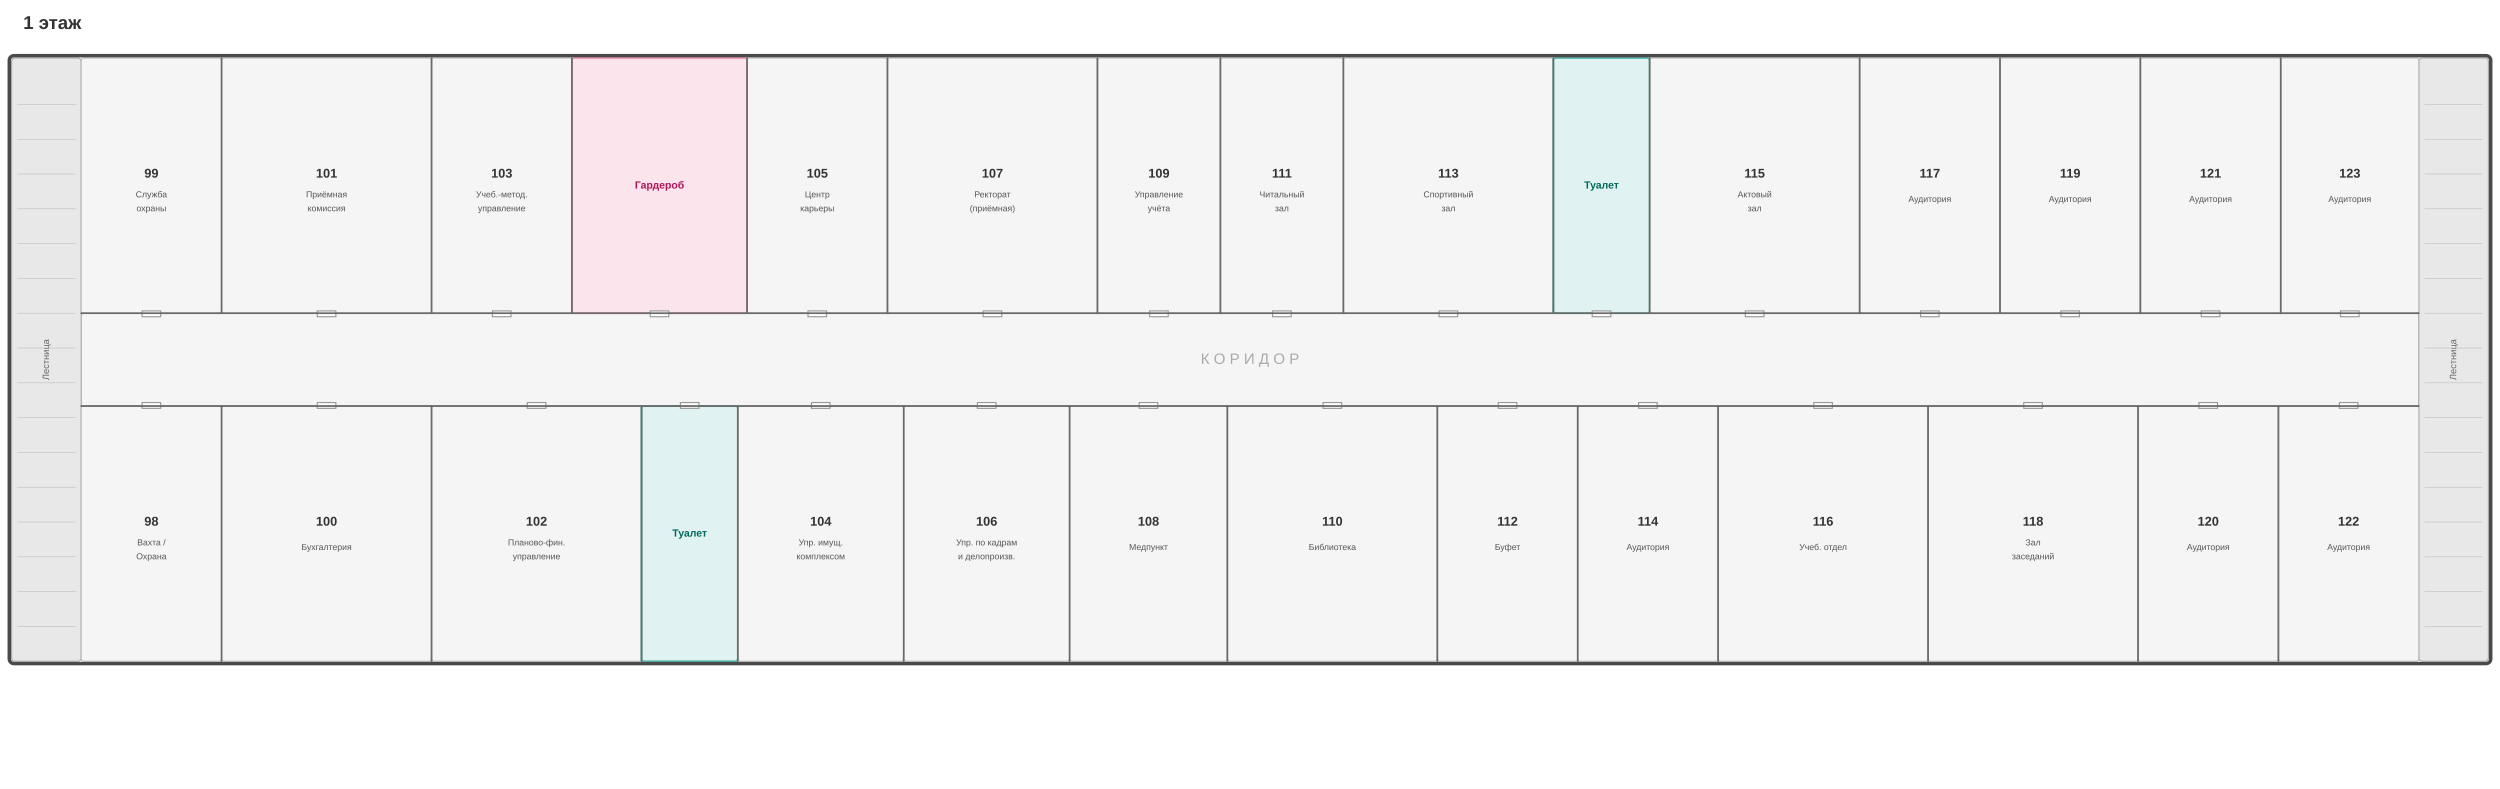
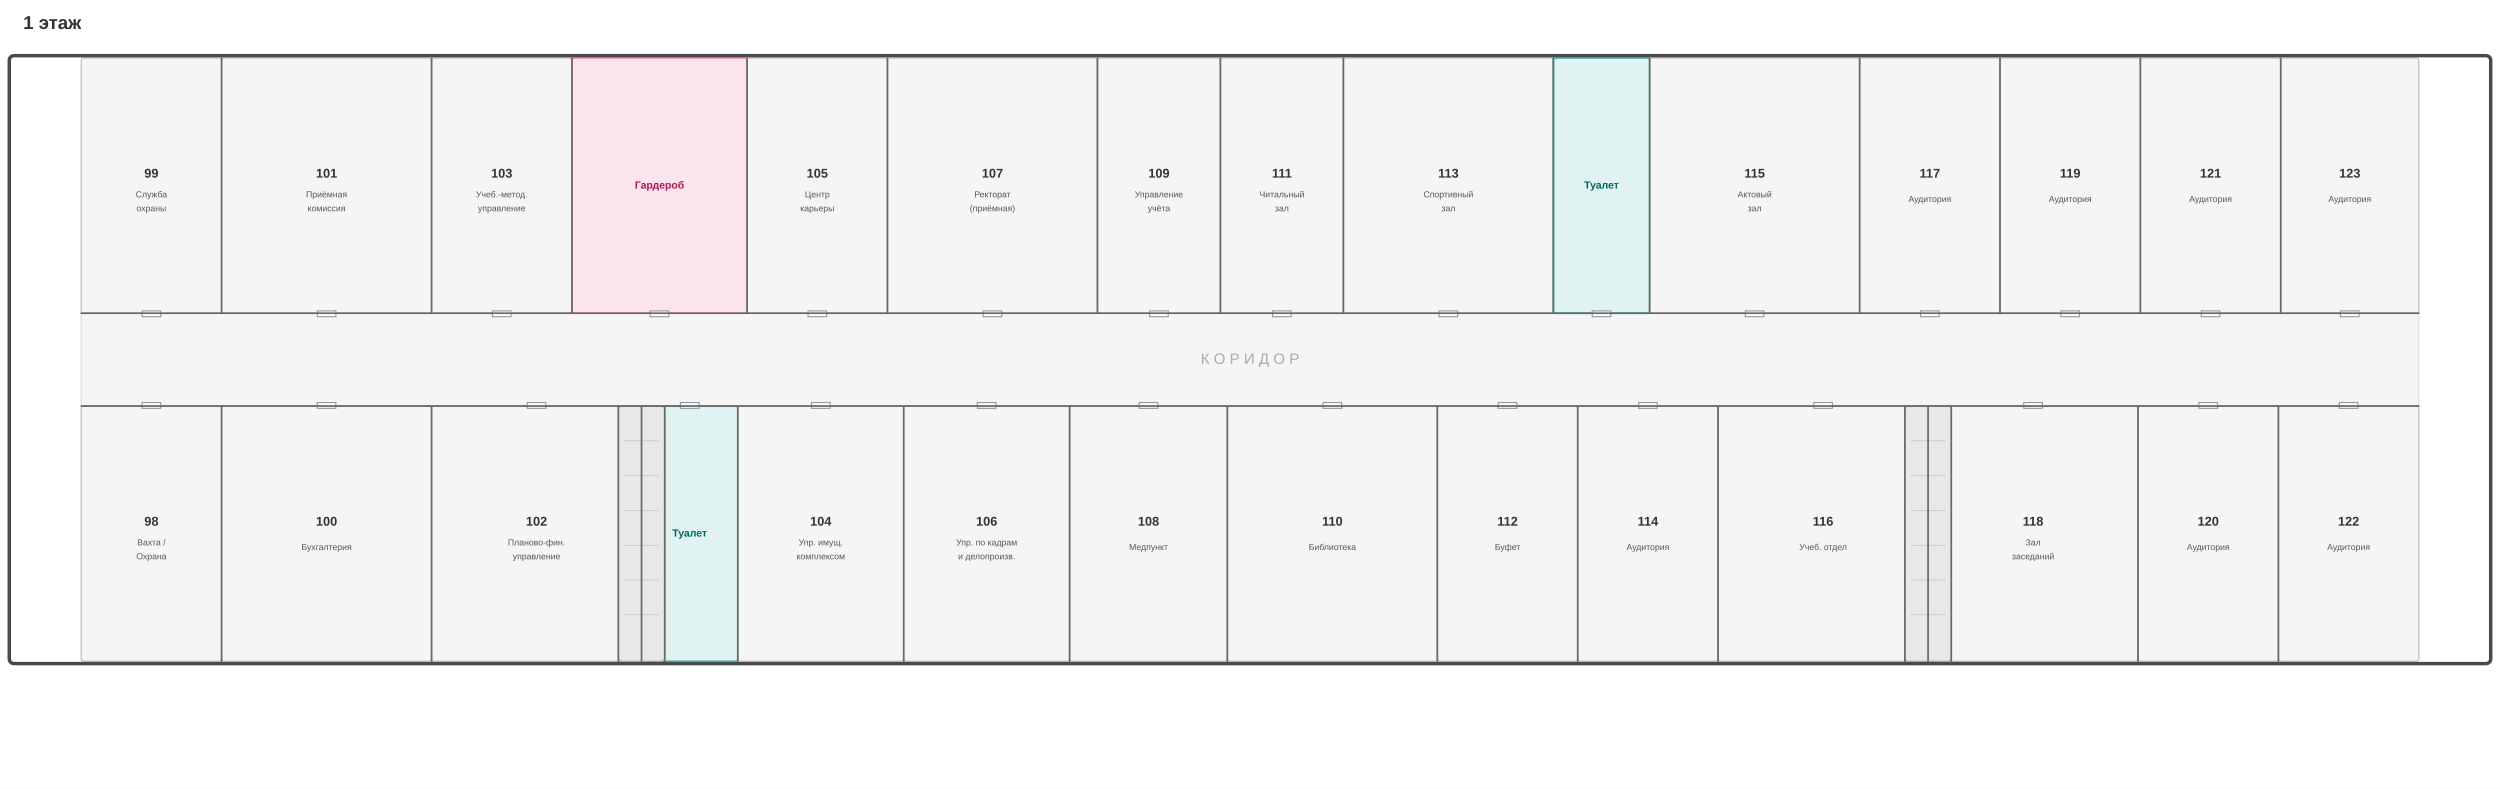
<svg xmlns="http://www.w3.org/2000/svg" viewBox="0 0 2155 680" width="2155" height="680">
  <defs>
    <style>
  .wall{fill:none;stroke:#4a4a4a;stroke-width:3;stroke-linecap:round}
  .inner-wall{fill:none;stroke:#6a6a6a;stroke-width:1.5;stroke-linecap:round}
  .room{fill:#F5F5F5;stroke:#BDBDBD;stroke-width:1;cursor:pointer;transition:fill .2s}
  .room:hover{fill:#EEEEEE}
  .room.active{fill:#E0E0E0;stroke:#757575;stroke-width:2}
  .corridor{fill:#f5f5f5;stroke:#ddd;stroke-width:1}
  .stairs{fill:#e8e8e8;stroke:#aaa;stroke-width:1}
  .toilet{fill:#E0F2F1;stroke:#4DB6AC;stroke-width:1.5;cursor:pointer;transition:fill .2s}
  .toilet:hover{fill:#B2DFDB}
  .toilet.active{fill:#80CBC4;stroke:#00897B;stroke-width:2}
  .special{fill:#FCE4EC;stroke:#F48FB1;stroke-width:1.5;cursor:pointer;transition:fill .2s}
  .special:hover{fill:#F8BBD0}
  .special.active{fill:#F48FB1;stroke:#C2185B;stroke-width:2}
  .service{fill:#fff3e0;stroke:#ffb74d;stroke-width:1}
  .label{font-family:'Segoe UI',Arial,sans-serif;font-size:10px;fill:#333;text-anchor:middle;dominant-baseline:middle;pointer-events:none}
  .room-num{font-family:'Segoe UI',Arial,sans-serif;font-size:11px;fill:#333;text-anchor:middle;dominant-baseline:middle;pointer-events:none;font-weight:700}
  .dept-label{font-family:'Segoe UI',Arial,sans-serif;font-size:7.5px;fill:#555;text-anchor:middle;dominant-baseline:middle;pointer-events:none}
  .floor-label{font-family:'Segoe UI',Arial,sans-serif;font-size:16px;fill:#333;font-weight:800}
  .door{fill:#fff;stroke:#999;stroke-width:1}
  .atif-color{fill:#E3F2FD;stroke:#1565C0;stroke-width:1.5;cursor:pointer;transition:fill .2s}
  .atif-color:hover{fill:#BBDEFB}
  .atif-color.active{fill:#90CAF9;stroke:#1565C0;stroke-width:2}
  .itsu-color{fill:#E8F5E9;stroke:#2E7D32;stroke-width:1.5;cursor:pointer;transition:fill .2s}
  .itsu-color:hover{fill:#C8E6C9}
  .itsu-color.active{fill:#A5D6A7;stroke:#2E7D32;stroke-width:2}
  .ino-color{fill:#F3E5F5;stroke:#6A1B9A;stroke-width:1.5;cursor:pointer;transition:fill .2s}
  .ino-color:hover{fill:#E1BEE7}
  .ino-color.active{fill:#CE93D8;stroke:#6A1B9A;stroke-width:2}
  .lab-color{fill:#FFF8E1;stroke:#F9A825;stroke-width:1.5;cursor:pointer;transition:fill .2s}
  .lab-color:hover{fill:#FFECB3}
  .lab-color.active{fill:#FFD54F;stroke:#F9A825;stroke-width:2}
  .tech-color{fill:#ECEFF1;stroke:#546E7A;stroke-width:1.5;cursor:pointer;transition:fill .2s}
  .tech-color:hover{fill:#CFD8DC}
  .tech-color.active{fill:#B0BEC5;stroke:#546E7A;stroke-width:2}
    </style>
  </defs>
  <rect width="2155" height="680" fill="white" />
  <text x="20" y="25" class="floor-label">1 этаж</text>
  <rect x="70" y="270" width="2015" height="80" class="corridor" rx="2" />
  <text x="1077.5" y="310" class="label" style="font-size:13px;fill:#aaa">К О Р И Д О Р</text>
-   <rect x="10" y="50" width="60" height="520" class="stairs" rx="3" />
-   <text x="40" y="310" class="label" style="font-size:8px;fill:#666" transform="rotate(-90,40,310)">Лестница</text>
-   <line x1="15" y1="90" x2="65" y2="90" stroke="#bbb" stroke-width="0.5" />
-   <line x1="15" y1="120" x2="65" y2="120" stroke="#bbb" stroke-width="0.5" />
-   <line x1="15" y1="150" x2="65" y2="150" stroke="#bbb" stroke-width="0.5" />
-   <line x1="15" y1="180" x2="65" y2="180" stroke="#bbb" stroke-width="0.5" />
-   <line x1="15" y1="210" x2="65" y2="210" stroke="#bbb" stroke-width="0.5" />
-   <line x1="15" y1="240" x2="65" y2="240" stroke="#bbb" stroke-width="0.5" />
-   <line x1="15" y1="270" x2="65" y2="270" stroke="#bbb" stroke-width="0.5" />
-   <line x1="15" y1="300" x2="65" y2="300" stroke="#bbb" stroke-width="0.5" />
-   <line x1="15" y1="330" x2="65" y2="330" stroke="#bbb" stroke-width="0.5" />
-   <line x1="15" y1="360" x2="65" y2="360" stroke="#bbb" stroke-width="0.5" />
-   <line x1="15" y1="390" x2="65" y2="390" stroke="#bbb" stroke-width="0.5" />
-   <line x1="15" y1="420" x2="65" y2="420" stroke="#bbb" stroke-width="0.5" />
-   <line x1="15" y1="450" x2="65" y2="450" stroke="#bbb" stroke-width="0.5" />
-   <line x1="15" y1="480" x2="65" y2="480" stroke="#bbb" stroke-width="0.5" />
-   <line x1="15" y1="510" x2="65" y2="510" stroke="#bbb" stroke-width="0.5" />
-   <line x1="15" y1="540" x2="65" y2="540" stroke="#bbb" stroke-width="0.5" />
-   <rect x="2085" y="50" width="60" height="520" class="stairs" rx="3" />
-   <text x="2115" y="310" class="label" style="font-size:8px;fill:#666" transform="rotate(-90,2115,310)">Лестница</text>
-   <line x1="2090" y1="90" x2="2140" y2="90" stroke="#bbb" stroke-width="0.5" />
-   <line x1="2090" y1="120" x2="2140" y2="120" stroke="#bbb" stroke-width="0.5" />
-   <line x1="2090" y1="150" x2="2140" y2="150" stroke="#bbb" stroke-width="0.5" />
-   <line x1="2090" y1="180" x2="2140" y2="180" stroke="#bbb" stroke-width="0.5" />
-   <line x1="2090" y1="210" x2="2140" y2="210" stroke="#bbb" stroke-width="0.5" />
-   <line x1="2090" y1="240" x2="2140" y2="240" stroke="#bbb" stroke-width="0.5" />
-   <line x1="2090" y1="270" x2="2140" y2="270" stroke="#bbb" stroke-width="0.5" />
-   <line x1="2090" y1="300" x2="2140" y2="300" stroke="#bbb" stroke-width="0.5" />
-   <line x1="2090" y1="330" x2="2140" y2="330" stroke="#bbb" stroke-width="0.5" />
-   <line x1="2090" y1="360" x2="2140" y2="360" stroke="#bbb" stroke-width="0.5" />
-   <line x1="2090" y1="390" x2="2140" y2="390" stroke="#bbb" stroke-width="0.5" />
-   <line x1="2090" y1="420" x2="2140" y2="420" stroke="#bbb" stroke-width="0.5" />
-   <line x1="2090" y1="450" x2="2140" y2="450" stroke="#bbb" stroke-width="0.5" />
-   <line x1="2090" y1="480" x2="2140" y2="480" stroke="#bbb" stroke-width="0.5" />
-   <line x1="2090" y1="510" x2="2140" y2="510" stroke="#bbb" stroke-width="0.5" />
-   <line x1="2090" y1="540" x2="2140" y2="540" stroke="#bbb" stroke-width="0.5" />
  <rect x="70" y="50" width="121" height="220" class="room" data-room="99" data-type="service" rx="2" />
  <text x="130.5" y="150" class="room-num">99</text>
  <text x="130.5" y="168" class="dept-label" style="fill:#555;font-size:7.5px">Служба</text>
  <text x="130.5" y="180" class="dept-label" style="fill:#555;font-size:7.5px">охраны</text>
  <rect x="122.5" y="268" width="16" height="5" class="door" />
  <rect x="191" y="50" width="181" height="220" class="room" data-room="101" data-type="admissions" rx="2" />
  <text x="281.5" y="150" class="room-num">101</text>
  <text x="281.5" y="168" class="dept-label" style="fill:#555;font-size:7.5px">Приёмная</text>
  <text x="281.5" y="180" class="dept-label" style="fill:#555;font-size:7.5px">комиссия</text>
  <rect x="273.5" y="268" width="16" height="5" class="door" />
  <rect x="372" y="50" width="121" height="220" class="room" data-room="103" data-type="service" rx="2" />
  <text x="432.5" y="150" class="room-num">103</text>
  <text x="432.5" y="168" class="dept-label" style="fill:#555;font-size:7.5px">Учеб.-метод.</text>
  <text x="432.5" y="180" class="dept-label" style="fill:#555;font-size:7.5px">управление</text>
  <rect x="424.5" y="268" width="16" height="5" class="door" />
  <rect x="493" y="50" width="151" height="220" class="special" data-type="cloakroom" rx="2" />
  <text x="568.5" y="160" class="dept-label" style="fill:#AD1457;font-size:9px;font-weight:600">Гардероб</text>
  <rect x="560.5" y="268" width="16" height="5" class="door" />
  <rect x="644" y="50" width="121" height="220" class="room" data-room="105" data-type="service" rx="2" />
  <text x="704.5" y="150" class="room-num">105</text>
  <text x="704.5" y="168" class="dept-label" style="fill:#555;font-size:7.5px">Центр</text>
  <text x="704.5" y="180" class="dept-label" style="fill:#555;font-size:7.5px">карьеры</text>
  <rect x="696.5" y="268" width="16" height="5" class="door" />
  <rect x="765" y="50" width="181" height="220" class="room" data-room="107" data-type="leader" rx="2" />
  <text x="855.5" y="150" class="room-num">107</text>
  <text x="855.5" y="168" class="dept-label" style="fill:#555;font-size:7.5px">Ректорат</text>
  <text x="855.5" y="180" class="dept-label" style="fill:#555;font-size:7.5px">(приёмная)</text>
  <rect x="847.5" y="268" width="16" height="5" class="door" />
  <rect x="946" y="50" width="106" height="220" class="room" data-room="109" data-type="service" rx="2" />
  <text x="999" y="150" class="room-num">109</text>
  <text x="999" y="168" class="dept-label" style="fill:#555;font-size:7.5px">Управление</text>
  <text x="999" y="180" class="dept-label" style="fill:#555;font-size:7.5px">учёта</text>
  <rect x="991" y="268" width="16" height="5" class="door" />
  <rect x="1052" y="50" width="106" height="220" class="room" data-room="111" data-type="service" rx="2" />
  <text x="1105" y="150" class="room-num">111</text>
  <text x="1105" y="168" class="dept-label" style="fill:#555;font-size:7.5px">Читальный</text>
  <text x="1105" y="180" class="dept-label" style="fill:#555;font-size:7.5px">зал</text>
  <rect x="1097" y="268" width="16" height="5" class="door" />
  <rect x="1158" y="50" width="181" height="220" class="room" data-room="113" data-type="service" rx="2" />
  <text x="1248.5" y="150" class="room-num">113</text>
  <text x="1248.5" y="168" class="dept-label" style="fill:#555;font-size:7.5px">Спортивный</text>
  <text x="1248.5" y="180" class="dept-label" style="fill:#555;font-size:7.5px">зал</text>
  <rect x="1240.5" y="268" width="16" height="5" class="door" />
  <rect x="1339" y="50" width="83" height="220" class="toilet" data-type="toilet" rx="2" />
  <text x="1380.5" y="160" class="dept-label" style="fill:#00695C;font-size:9px;font-weight:600">Туалет</text>
  <rect x="1372.5" y="268" width="16" height="5" class="door" />
  <rect x="1422" y="50" width="181" height="220" class="room" data-room="115" data-type="service" rx="2" />
  <text x="1512.5" y="150" class="room-num">115</text>
  <text x="1512.5" y="168" class="dept-label" style="fill:#555;font-size:7.5px">Актовый</text>
  <text x="1512.5" y="180" class="dept-label" style="fill:#555;font-size:7.5px">зал</text>
  <rect x="1504.5" y="268" width="16" height="5" class="door" />
  <rect x="1603" y="50" width="121" height="220" class="room" data-room="117" data-type="classroom" rx="2" />
  <text x="1663.5" y="150" class="room-num">117</text>
  <text x="1663.5" y="172" class="dept-label" style="fill:#555;font-size:7.5px">Аудитория</text>
  <rect x="1655.5" y="268" width="16" height="5" class="door" />
  <rect x="1724" y="50" width="121" height="220" class="room" data-room="119" data-type="classroom" rx="2" />
  <text x="1784.5" y="150" class="room-num">119</text>
  <text x="1784.5" y="172" class="dept-label" style="fill:#555;font-size:7.5px">Аудитория</text>
  <rect x="1776.5" y="268" width="16" height="5" class="door" />
  <rect x="1845" y="50" width="121" height="220" class="room" data-room="121" data-type="classroom" rx="2" />
  <text x="1905.5" y="150" class="room-num">121</text>
  <text x="1905.5" y="172" class="dept-label" style="fill:#555;font-size:7.5px">Аудитория</text>
  <rect x="1897.5" y="268" width="16" height="5" class="door" />
  <rect x="1966" y="50" width="119" height="220" class="room" data-room="123" data-type="classroom" rx="2" />
  <text x="2025.5" y="150" class="room-num">123</text>
  <text x="2025.5" y="172" class="dept-label" style="fill:#555;font-size:7.5px">Аудитория</text>
  <rect x="2017.5" y="268" width="16" height="5" class="door" />
  <rect x="70" y="350" width="121" height="220" class="room" data-room="98" data-type="service" rx="2" />
  <text x="130.5" y="450" class="room-num">98</text>
  <text x="130.5" y="468" class="dept-label" style="fill:#555;font-size:7.5px">Вахта /</text>
  <text x="130.5" y="480" class="dept-label" style="fill:#555;font-size:7.5px">Охрана</text>
  <rect x="122.5" y="347" width="16" height="5" class="door" />
  <rect x="191" y="350" width="181" height="220" class="room" data-room="100" data-type="service" rx="2" />
  <text x="281.5" y="450" class="room-num">100</text>
  <text x="281.5" y="472" class="dept-label" style="fill:#555;font-size:7.5px">Бухгалтерия</text>
  <rect x="273.5" y="347" width="16" height="5" class="door" />
  <rect x="372" y="350" width="181" height="220" class="room" data-room="102" data-type="service" rx="2" />
  <text x="462.5" y="450" class="room-num">102</text>
  <text x="462.5" y="468" class="dept-label" style="fill:#555;font-size:7.5px">Планово-фин.</text>
  <text x="462.5" y="480" class="dept-label" style="fill:#555;font-size:7.5px">управление</text>
  <rect x="454.5" y="347" width="16" height="5" class="door" />
  <rect x="553" y="350" width="83" height="220" class="toilet" data-type="toilet" rx="2" />
  <text x="594.5" y="460" class="dept-label" style="fill:#00695C;font-size:9px;font-weight:600">Туалет</text>
  <rect x="586.5" y="347" width="16" height="5" class="door" />
  <rect x="636" y="350" width="143" height="220" class="room" data-room="104" data-type="service" rx="2" />
  <text x="707.5" y="450" class="room-num">104</text>
  <text x="707.5" y="468" class="dept-label" style="fill:#555;font-size:7.5px">Упр. имущ.</text>
  <text x="707.5" y="480" class="dept-label" style="fill:#555;font-size:7.5px">комплексом</text>
  <rect x="699.5" y="347" width="16" height="5" class="door" />
  <rect x="779" y="350" width="143" height="220" class="room" data-room="106" data-type="service" rx="2" />
  <text x="850.5" y="450" class="room-num">106</text>
  <text x="850.5" y="468" class="dept-label" style="fill:#555;font-size:7.5px">Упр. по кадрам</text>
  <text x="850.5" y="480" class="dept-label" style="fill:#555;font-size:7.5px">и делопроизв.</text>
  <rect x="842.5" y="347" width="16" height="5" class="door" />
  <rect x="922" y="350" width="136" height="220" class="room" data-room="108" data-type="service" rx="2" />
  <text x="990" y="450" class="room-num">108</text>
  <text x="990" y="472" class="dept-label" style="fill:#555;font-size:7.5px">Медпункт</text>
  <rect x="982" y="347" width="16" height="5" class="door" />
  <rect x="1058" y="350" width="181" height="220" class="room" data-room="110" data-type="service" rx="2" />
  <text x="1148.5" y="450" class="room-num">110</text>
  <text x="1148.5" y="472" class="dept-label" style="fill:#555;font-size:7.5px">Библиотека</text>
  <rect x="1140.5" y="347" width="16" height="5" class="door" />
  <rect x="1239" y="350" width="121" height="220" class="room" data-room="112" data-type="service" rx="2" />
  <text x="1299.5" y="450" class="room-num">112</text>
  <text x="1299.5" y="472" class="dept-label" style="fill:#555;font-size:7.5px">Буфет</text>
  <rect x="1291.5" y="347" width="16" height="5" class="door" />
  <rect x="1360" y="350" width="121" height="220" class="room" data-room="114" data-type="classroom" rx="2" />
  <text x="1420.5" y="450" class="room-num">114</text>
  <text x="1420.5" y="472" class="dept-label" style="fill:#555;font-size:7.5px">Аудитория</text>
  <rect x="1412.5" y="347" width="16" height="5" class="door" />
  <rect x="1481" y="350" width="181" height="220" class="room" data-room="116" data-type="classroom" rx="2" />
  <text x="1571.5" y="450" class="room-num">116</text>
  <text x="1571.5" y="472" class="dept-label" style="fill:#555;font-size:7.5px">Учеб. отдел</text>
  <rect x="1563.5" y="347" width="16" height="5" class="door" />
  <rect x="1662" y="350" width="181" height="220" class="room" data-room="118" data-type="service" rx="2" />
  <text x="1752.5" y="450" class="room-num">118</text>
  <text x="1752.5" y="468" class="dept-label" style="fill:#555;font-size:7.5px">Зал</text>
  <text x="1752.5" y="480" class="dept-label" style="fill:#555;font-size:7.5px">заседаний</text>
  <rect x="1744.5" y="347" width="16" height="5" class="door" />
  <rect x="1843" y="350" width="121" height="220" class="room" data-room="120" data-type="classroom" rx="2" />
  <text x="1903.5" y="450" class="room-num">120</text>
  <text x="1903.5" y="472" class="dept-label" style="fill:#555;font-size:7.5px">Аудитория</text>
  <rect x="1895.5" y="347" width="16" height="5" class="door" />
  <rect x="1964" y="350" width="121" height="220" class="room" data-room="122" data-type="classroom" rx="2" />
  <text x="2024.5" y="450" class="room-num">122</text>
  <text x="2024.5" y="472" class="dept-label" style="fill:#555;font-size:7.5px">Аудитория</text>
  <rect x="2016.5" y="347" width="16" height="5" class="door" />
+   <rect x="533" y="350" width="40" height="220" class="stairs" data-type="stairs" rx="3" />
+   <text x="553" y="460" class="label" style="font-size:13px;fill:#666;transform:rotate(-90deg);transform-origin:553px 460px;transform-box:view-box">Лестница</text>
+   <line x1="538" y1="380" x2="568" y2="380" stroke="#bbb" stroke-width="0.5" />
+   <line x1="538" y1="410" x2="568" y2="410" stroke="#bbb" stroke-width="0.5" />
+   <line x1="538" y1="440" x2="568" y2="440" stroke="#bbb" stroke-width="0.5" />
+   <line x1="538" y1="470" x2="568" y2="470" stroke="#bbb" stroke-width="0.5" />
+   <line x1="538" y1="500" x2="568" y2="500" stroke="#bbb" stroke-width="0.5" />
+   <line x1="538" y1="530" x2="568" y2="530" stroke="#bbb" stroke-width="0.5" />
+   <rect x="1642" y="350" width="40" height="220" class="stairs" data-type="stairs" rx="3" />
+   <text x="1662" y="460" class="label" style="font-size:13px;fill:#666;transform:rotate(-90deg);transform-origin:1662px 460px;transform-box:view-box">Лестница</text>
+   <line x1="1647" y1="380" x2="1677" y2="380" stroke="#bbb" stroke-width="0.5" />
+   <line x1="1647" y1="410" x2="1677" y2="410" stroke="#bbb" stroke-width="0.5" />
+   <line x1="1647" y1="440" x2="1677" y2="440" stroke="#bbb" stroke-width="0.5" />
+   <line x1="1647" y1="470" x2="1677" y2="470" stroke="#bbb" stroke-width="0.5" />
+   <line x1="1647" y1="500" x2="1677" y2="500" stroke="#bbb" stroke-width="0.5" />
+   <line x1="1647" y1="530" x2="1677" y2="530" stroke="#bbb" stroke-width="0.5" />
  <rect x="8" y="48" width="2139" height="524" class="wall" rx="4" />
  <line x1="70" y1="270" x2="2085" y2="270" class="inner-wall" />
  <line x1="70" y1="350" x2="2085" y2="350" class="inner-wall" />
  <line x1="191" y1="50" x2="191" y2="270" class="inner-wall" />
  <line x1="372" y1="50" x2="372" y2="270" class="inner-wall" />
  <line x1="493" y1="50" x2="493" y2="270" class="inner-wall" />
  <line x1="644" y1="50" x2="644" y2="270" class="inner-wall" />
  <line x1="765" y1="50" x2="765" y2="270" class="inner-wall" />
  <line x1="946" y1="50" x2="946" y2="270" class="inner-wall" />
  <line x1="1052" y1="50" x2="1052" y2="270" class="inner-wall" />
  <line x1="1158" y1="50" x2="1158" y2="270" class="inner-wall" />
  <line x1="1339" y1="50" x2="1339" y2="270" class="inner-wall" />
  <line x1="1422" y1="50" x2="1422" y2="270" class="inner-wall" />
  <line x1="1603" y1="50" x2="1603" y2="270" class="inner-wall" />
  <line x1="1724" y1="50" x2="1724" y2="270" class="inner-wall" />
  <line x1="1845" y1="50" x2="1845" y2="270" class="inner-wall" />
  <line x1="1966" y1="50" x2="1966" y2="270" class="inner-wall" />
  <line x1="191" y1="350" x2="191" y2="570" class="inner-wall" />
  <line x1="372" y1="350" x2="372" y2="570" class="inner-wall" />
  <line x1="553" y1="350" x2="553" y2="570" class="inner-wall" />
  <line x1="636" y1="350" x2="636" y2="570" class="inner-wall" />
  <line x1="779" y1="350" x2="779" y2="570" class="inner-wall" />
  <line x1="922" y1="350" x2="922" y2="570" class="inner-wall" />
  <line x1="1058" y1="350" x2="1058" y2="570" class="inner-wall" />
  <line x1="1239" y1="350" x2="1239" y2="570" class="inner-wall" />
  <line x1="1360" y1="350" x2="1360" y2="570" class="inner-wall" />
  <line x1="1481" y1="350" x2="1481" y2="570" class="inner-wall" />
  <line x1="1662" y1="350" x2="1662" y2="570" class="inner-wall" />
  <line x1="1843" y1="350" x2="1843" y2="570" class="inner-wall" />
  <line x1="1964" y1="350" x2="1964" y2="570" class="inner-wall" />
+   <line x1="533" y1="350" x2="533" y2="570" class="inner-wall" />
+   <line x1="573" y1="350" x2="573" y2="570" class="inner-wall" />
+   <line x1="1642" y1="350" x2="1642" y2="570" class="inner-wall" />
+   <line x1="1682" y1="350" x2="1682" y2="570" class="inner-wall" />
</svg>
